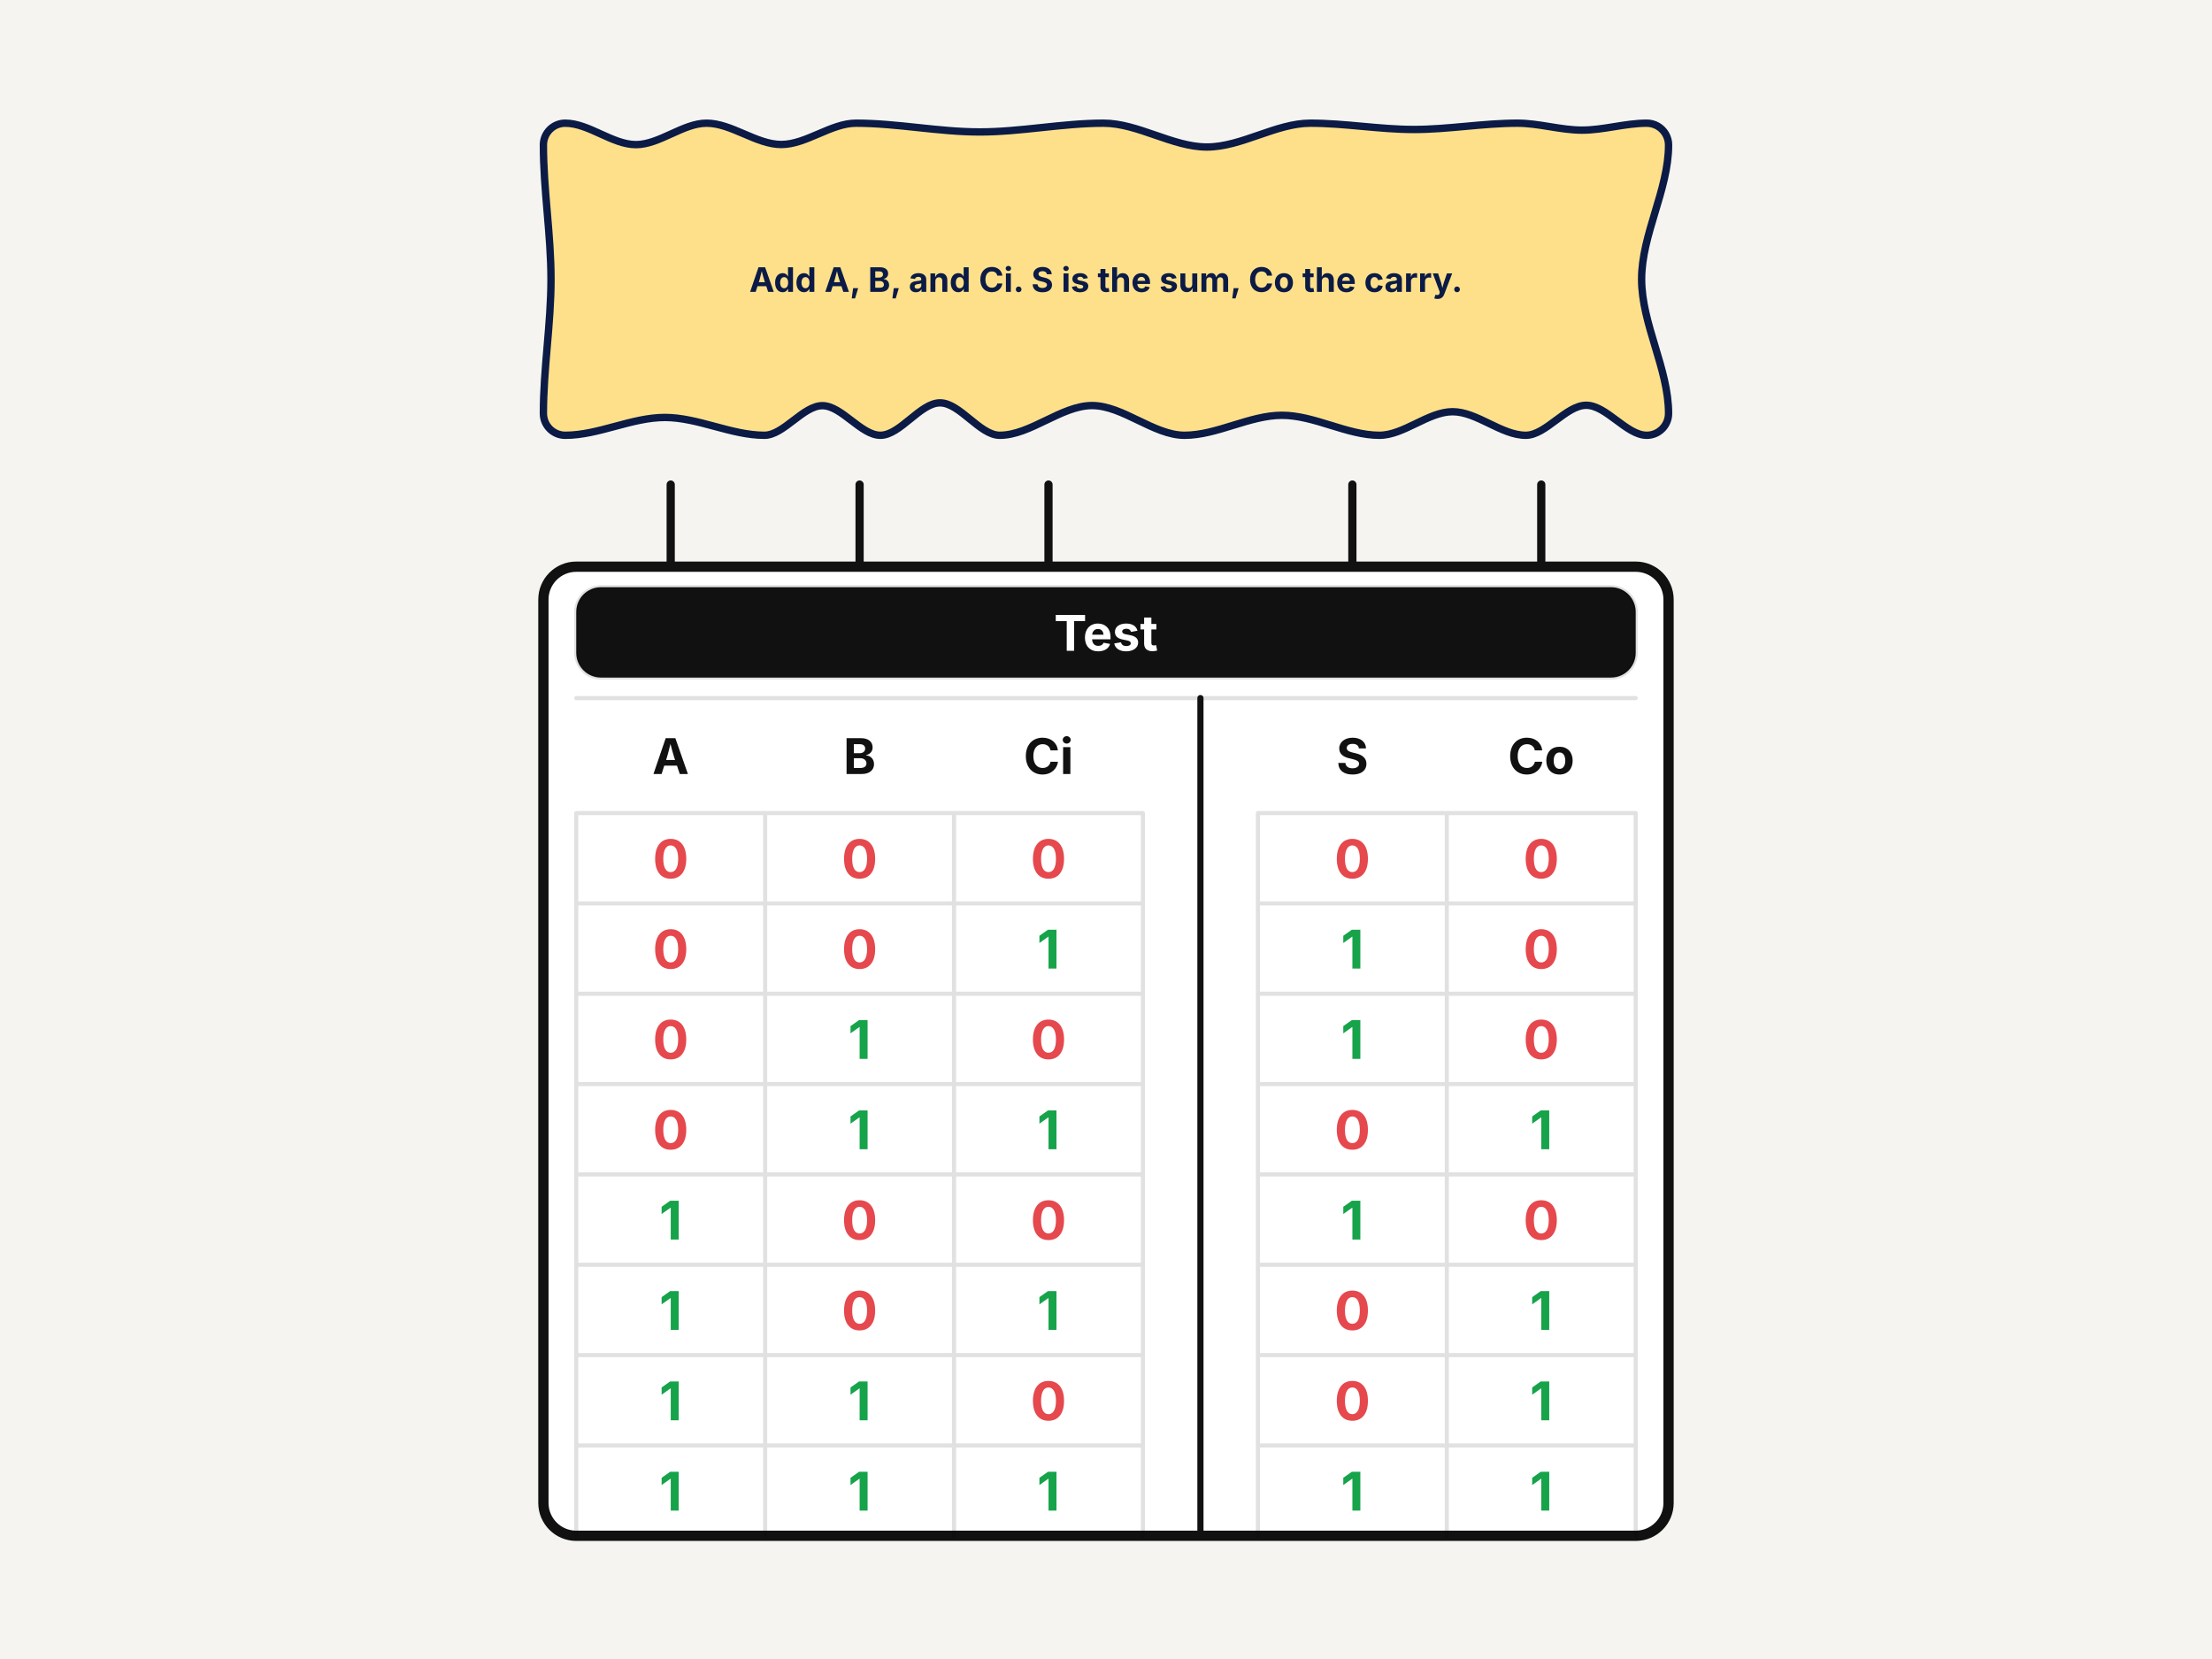
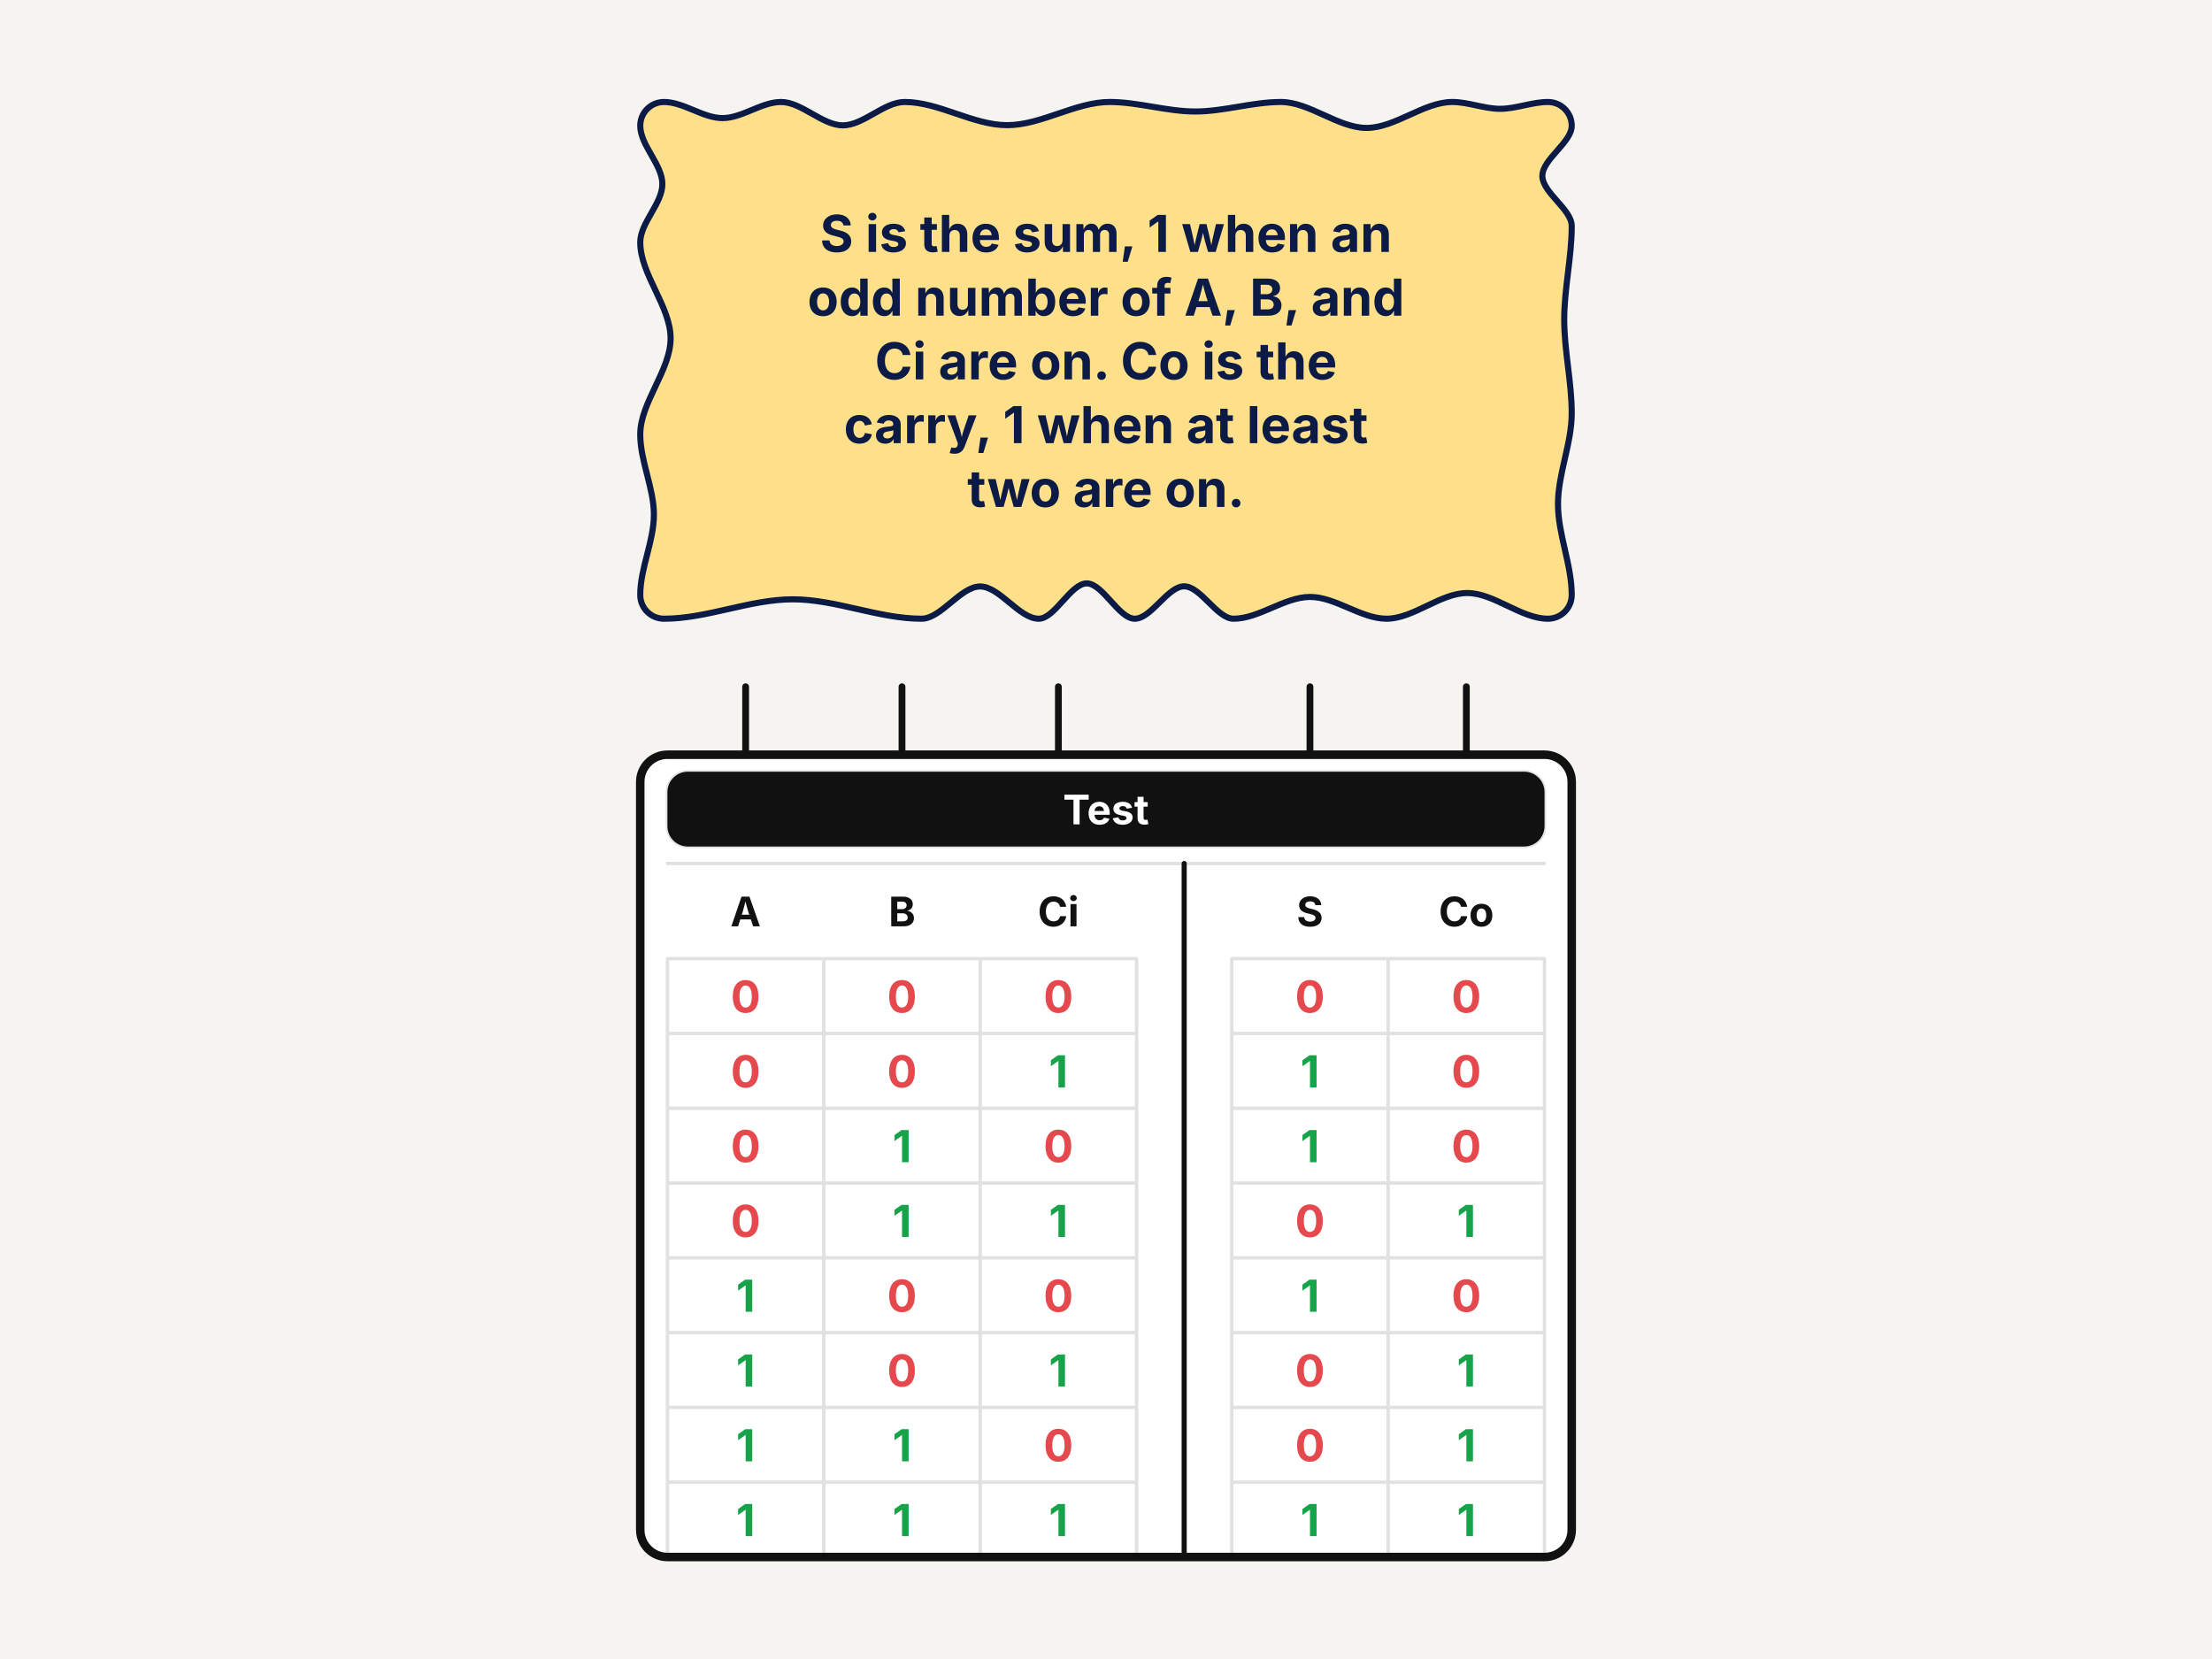
- <svg xmlns="http://www.w3.org/2000/svg" viewBox="-132.33 -138 538.67 404" width="538.67" height="404" font-family="Inter, 'Segoe UI', system-ui, -apple-system, sans-serif" stroke-linejoin="round" stroke-linecap="round">
-   <rect x="-132.33" y="-138" width="538.67" height="404" fill="#f5f4f0" />
+ <svg xmlns="http://www.w3.org/2000/svg" viewBox="-188.33 -222 650.67 488" width="650.67" height="488" font-family="Inter, 'Segoe UI', system-ui, -apple-system, sans-serif" stroke-linejoin="round" stroke-linecap="round">
+   <rect x="-188.33" y="-222" width="650.67" height="488" fill="#f5f4f0" />
  <g transform="matrix(1 0 0 1 0 0)">
    <path d="M8 0H266A8 8 0 0 1 274 8V228A8 8 0 0 1 266 236H8A8 8 0 0 1 0 228V8A8 8 0 0 1 8 0Z" fill="#ffffff" stroke="#111111" stroke-width="2.5" />
    <path d="M31 0V-20M77 0V-20M123 0V-20M197 0V-20M243 0V-20" fill="none" stroke="#111111" stroke-width="2" />
    <text x="31" y="71" font-size="13" font-weight="700" fill="#e5484d" text-anchor="middle" dominant-baseline="middle">0</text>
    <text x="77" y="71" font-size="13" font-weight="700" fill="#e5484d" text-anchor="middle" dominant-baseline="middle">0</text>
    <text x="123" y="71" font-size="13" font-weight="700" fill="#e5484d" text-anchor="middle" dominant-baseline="middle">0</text>
    <text x="197" y="71" font-size="13" font-weight="700" fill="#e5484d" text-anchor="middle" dominant-baseline="middle">0</text>
    <text x="243" y="71" font-size="13" font-weight="700" fill="#e5484d" text-anchor="middle" dominant-baseline="middle">0</text>
    <text x="31" y="93" font-size="13" font-weight="700" fill="#e5484d" text-anchor="middle" dominant-baseline="middle">0</text>
    <text x="77" y="93" font-size="13" font-weight="700" fill="#e5484d" text-anchor="middle" dominant-baseline="middle">0</text>
    <text x="123" y="93" font-size="13" font-weight="700" fill="#16a34a" text-anchor="middle" dominant-baseline="middle">1</text>
    <text x="197" y="93" font-size="13" font-weight="700" fill="#16a34a" text-anchor="middle" dominant-baseline="middle">1</text>
    <text x="243" y="93" font-size="13" font-weight="700" fill="#e5484d" text-anchor="middle" dominant-baseline="middle">0</text>
    <text x="31" y="115" font-size="13" font-weight="700" fill="#e5484d" text-anchor="middle" dominant-baseline="middle">0</text>
    <text x="77" y="115" font-size="13" font-weight="700" fill="#16a34a" text-anchor="middle" dominant-baseline="middle">1</text>
    <text x="123" y="115" font-size="13" font-weight="700" fill="#e5484d" text-anchor="middle" dominant-baseline="middle">0</text>
    <text x="197" y="115" font-size="13" font-weight="700" fill="#16a34a" text-anchor="middle" dominant-baseline="middle">1</text>
    <text x="243" y="115" font-size="13" font-weight="700" fill="#e5484d" text-anchor="middle" dominant-baseline="middle">0</text>
    <text x="31" y="137" font-size="13" font-weight="700" fill="#e5484d" text-anchor="middle" dominant-baseline="middle">0</text>
    <text x="77" y="137" font-size="13" font-weight="700" fill="#16a34a" text-anchor="middle" dominant-baseline="middle">1</text>
    <text x="123" y="137" font-size="13" font-weight="700" fill="#16a34a" text-anchor="middle" dominant-baseline="middle">1</text>
    <text x="197" y="137" font-size="13" font-weight="700" fill="#e5484d" text-anchor="middle" dominant-baseline="middle">0</text>
    <text x="243" y="137" font-size="13" font-weight="700" fill="#16a34a" text-anchor="middle" dominant-baseline="middle">1</text>
    <text x="31" y="159" font-size="13" font-weight="700" fill="#16a34a" text-anchor="middle" dominant-baseline="middle">1</text>
    <text x="77" y="159" font-size="13" font-weight="700" fill="#e5484d" text-anchor="middle" dominant-baseline="middle">0</text>
    <text x="123" y="159" font-size="13" font-weight="700" fill="#e5484d" text-anchor="middle" dominant-baseline="middle">0</text>
    <text x="197" y="159" font-size="13" font-weight="700" fill="#16a34a" text-anchor="middle" dominant-baseline="middle">1</text>
    <text x="243" y="159" font-size="13" font-weight="700" fill="#e5484d" text-anchor="middle" dominant-baseline="middle">0</text>
    <text x="31" y="181" font-size="13" font-weight="700" fill="#16a34a" text-anchor="middle" dominant-baseline="middle">1</text>
    <text x="77" y="181" font-size="13" font-weight="700" fill="#e5484d" text-anchor="middle" dominant-baseline="middle">0</text>
    <text x="123" y="181" font-size="13" font-weight="700" fill="#16a34a" text-anchor="middle" dominant-baseline="middle">1</text>
    <text x="197" y="181" font-size="13" font-weight="700" fill="#e5484d" text-anchor="middle" dominant-baseline="middle">0</text>
    <text x="243" y="181" font-size="13" font-weight="700" fill="#16a34a" text-anchor="middle" dominant-baseline="middle">1</text>
    <text x="31" y="203" font-size="13" font-weight="700" fill="#16a34a" text-anchor="middle" dominant-baseline="middle">1</text>
    <text x="77" y="203" font-size="13" font-weight="700" fill="#16a34a" text-anchor="middle" dominant-baseline="middle">1</text>
    <text x="123" y="203" font-size="13" font-weight="700" fill="#e5484d" text-anchor="middle" dominant-baseline="middle">0</text>
    <text x="197" y="203" font-size="13" font-weight="700" fill="#e5484d" text-anchor="middle" dominant-baseline="middle">0</text>
    <text x="243" y="203" font-size="13" font-weight="700" fill="#16a34a" text-anchor="middle" dominant-baseline="middle">1</text>
    <text x="31" y="225" font-size="13" font-weight="700" fill="#16a34a" text-anchor="middle" dominant-baseline="middle">1</text>
    <text x="77" y="225" font-size="13" font-weight="700" fill="#16a34a" text-anchor="middle" dominant-baseline="middle">1</text>
    <text x="123" y="225" font-size="13" font-weight="700" fill="#16a34a" text-anchor="middle" dominant-baseline="middle">1</text>
    <text x="197" y="225" font-size="13" font-weight="700" fill="#16a34a" text-anchor="middle" dominant-baseline="middle">1</text>
    <text x="243" y="225" font-size="13" font-weight="700" fill="#16a34a" text-anchor="middle" dominant-baseline="middle">1</text>
    <path d="M8 32H266M8 60H146M8 82H146M8 104H146M8 126H146M8 148H146M8 170H146M8 192H146M8 214H146M8 60V236M146 60V236M174 60H266M174 82H266M174 104H266M174 126H266M174 148H266M174 170H266M174 192H266M174 214H266M174 60V236M266 60V236M54 60V236M100 60V236M220 60V236M160 32V236" fill="none" stroke="rgba(0,0,0,0.12)" stroke-width="1" />
    <path d="M160 32V236" fill="none" stroke="#111111" stroke-width="1.5" />
    <text x="31" y="46" font-size="12" font-weight="700" fill="#111111" text-anchor="middle" dominant-baseline="middle">A</text>
    <text x="77" y="46" font-size="12" font-weight="700" fill="#111111" text-anchor="middle" dominant-baseline="middle">B</text>
    <text x="123" y="46" font-size="12" font-weight="700" fill="#111111" text-anchor="middle" dominant-baseline="middle">Ci</text>
    <text x="197" y="46" font-size="12" font-weight="700" fill="#111111" text-anchor="middle" dominant-baseline="middle">S</text>
    <text x="243" y="46" font-size="12" font-weight="700" fill="#111111" text-anchor="middle" dominant-baseline="middle">Co</text>
    <path d="M14 5H260A6 6 0 0 1 266 11V21A6 6 0 0 1 260 27H14A6 6 0 0 1 8 21V11A6 6 0 0 1 14 5Z" fill="#111111" stroke="rgba(0,0,0,0.12)" stroke-width="1" />
    <text x="137" y="16" font-size="12" font-weight="700" fill="#ffffff" text-anchor="middle" dominant-baseline="middle">Test</text>
  </g>
-   <g transform="matrix(1 0 0 1 0 -108)">
-     <path d="M5.32 0C11.06 0 16.79 5.22 22.53 5.22C28.26 5.22 34 0 39.73 0C45.8 0 51.86 5.19 57.92 5.19C63.98 5.19 70.04 0 76.11 0C86.15 0 96.2 2.13 106.25 2.13C116.3 2.13 126.35 0 136.4 0C144.8 0 153.19 5.8 161.58 5.8C169.98 5.8 178.37 0 186.77 0C195.17 0 203.58 1.53 211.98 1.53C220.39 1.53 228.79 0 237.19 0C242.44 0 247.69 1.69 252.94 1.69C258.18 1.69 263.43 0 268.68 0C271.62 0 274 2.38 274 5.32C274 16.21 267.44 27.11 267.44 38C267.44 48.89 274 59.79 274 70.68C274 73.62 271.62 76 268.68 76C263.77 76 258.86 68.69 253.95 68.69C249.04 68.69 244.13 76 239.22 76C233.28 76 227.35 70.26 221.41 70.26C215.47 70.26 209.53 76 203.59 76C195.68 76 187.77 71.13 179.86 71.13C171.94 71.13 164.03 76 156.12 76C148.62 76 141.12 68.76 133.62 68.76C126.12 68.76 118.62 76 111.12 76C106.27 76 101.43 68.1 96.59 68.1C91.75 68.1 86.9 76 82.06 76C77.35 76 72.64 68.79 67.94 68.79C63.23 68.79 58.52 76 53.81 76C45.73 76 37.65 71.66 29.57 71.66C21.48 71.66 13.4 76 5.32 76C2.38 76 0 73.62 0 70.68C0 59.79 1.85 48.89 1.85 38C1.85 27.11 0 16.21 0 5.32C0 2.38 2.38 0 5.32 0Z" fill="#ffe08a" stroke="#0b1b46" stroke-width="1.8" />
-     <text x="137" y="38" font-size="8.243" font-weight="700" fill="#0b1b46" text-anchor="middle" dominant-baseline="middle">Add A, B, and Ci. S is the sum, Co the carry.</text>
+   <g transform="matrix(1 0 0 1 0 -192)">
+     <path d="M7 0C12.74 0 18.47 4.74 24.21 4.74C29.94 4.74 35.68 0 41.41 0C47.48 0 53.54 6.87 59.6 6.87C65.66 6.87 71.72 0 77.79 0C87.83 0 97.88 6.82 107.93 6.82C117.98 6.82 128.03 0 138.08 0C146.48 0 154.87 2.8 163.26 2.8C171.66 2.8 180.05 0 188.45 0C196.85 0 205.26 7.63 213.66 7.63C222.07 7.63 230.47 0 238.87 0C243.56 0 248.25 2.01 252.94 2.01C257.62 2.01 262.31 0 267 0C270.87 0 274 3.13 274 7C274 11.91 265.36 16.83 265.36 21.74C265.36 26.65 274 31.57 274 36.48C274 45.66 271.79 54.84 271.79 64.02C271.79 73.19 274 82.37 274 91.55C274 100.46 269.96 109.37 269.96 118.27C269.96 127.18 274 136.09 274 145C274 148.87 270.87 152 267 152C259.09 152 251.18 144.44 243.26 144.44C235.35 144.44 227.44 152 219.53 152C212.03 152 204.53 145.59 197.03 145.59C189.52 145.59 182.02 152 174.52 152C169.68 152 164.84 142.47 159.99 142.47C155.15 142.47 150.31 152 145.47 152C140.76 152 136.05 141.61 131.34 141.61C126.63 141.61 121.93 152 117.22 152C111.47 152 105.73 142.51 99.98 142.51C94.24 142.51 88.49 152 82.75 152C70.12 152 57.5 146.29 44.87 146.29C32.25 146.29 19.62 152 7 152C3.13 152 0 148.87 0 145C0 137.13 4.02 129.26 4.02 121.4C4.02 113.53 0 105.66 0 97.79C0 88.37 8.93 78.95 8.93 69.53C8.93 60.11 0 50.69 0 41.27C0 35.56 6.51 29.85 6.51 24.14C6.51 18.42 0 12.71 0 7C0 3.13 3.13 0 7 0Z" fill="#ffe08a" stroke="#0b1b46" stroke-width="1.8" />
+     <text x="137" y="38.5" font-size="15" font-weight="700" fill="#0b1b46" text-anchor="middle" dominant-baseline="middle">S is the sum, 1 when an</text>
+     <text x="137" y="57.25" font-size="15" font-weight="700" fill="#0b1b46" text-anchor="middle" dominant-baseline="middle">odd number of A, B, and</text>
+     <text x="137" y="76" font-size="15" font-weight="700" fill="#0b1b46" text-anchor="middle" dominant-baseline="middle">Ci are on. Co is the</text>
+     <text x="137" y="94.75" font-size="15" font-weight="700" fill="#0b1b46" text-anchor="middle" dominant-baseline="middle">carry, 1 when at least</text>
+     <text x="137" y="113.5" font-size="15" font-weight="700" fill="#0b1b46" text-anchor="middle" dominant-baseline="middle">two are on.</text>
  </g>
</svg>
